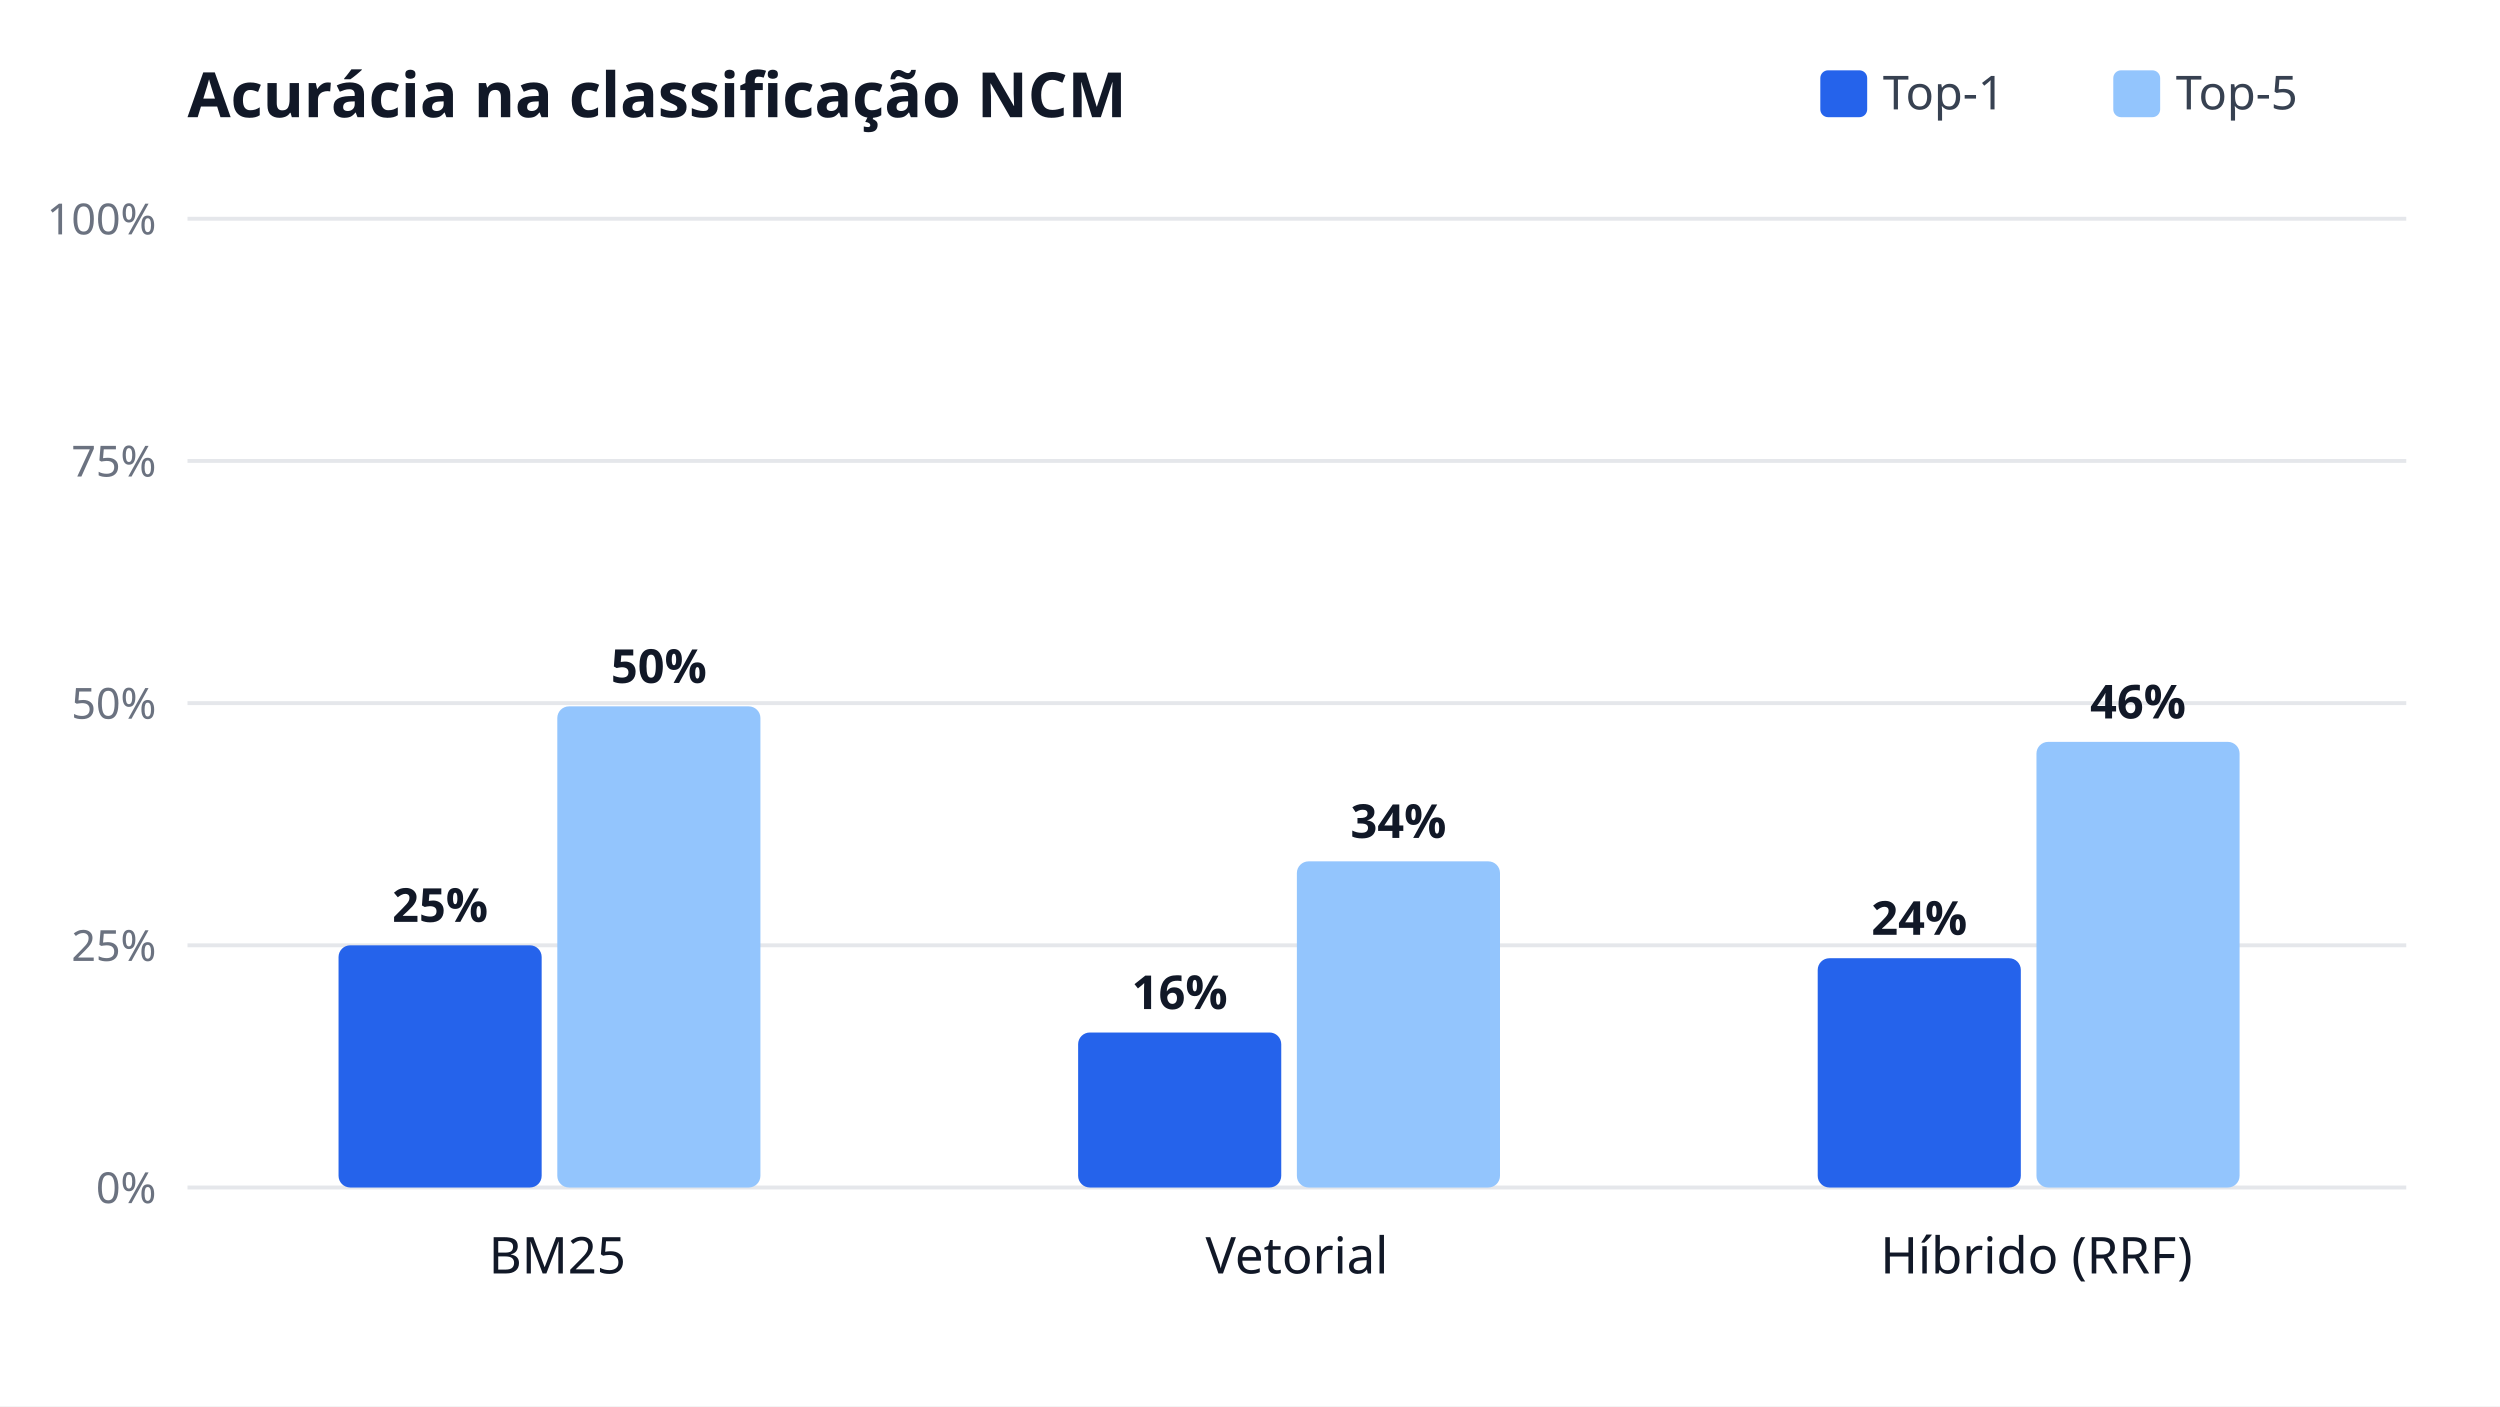
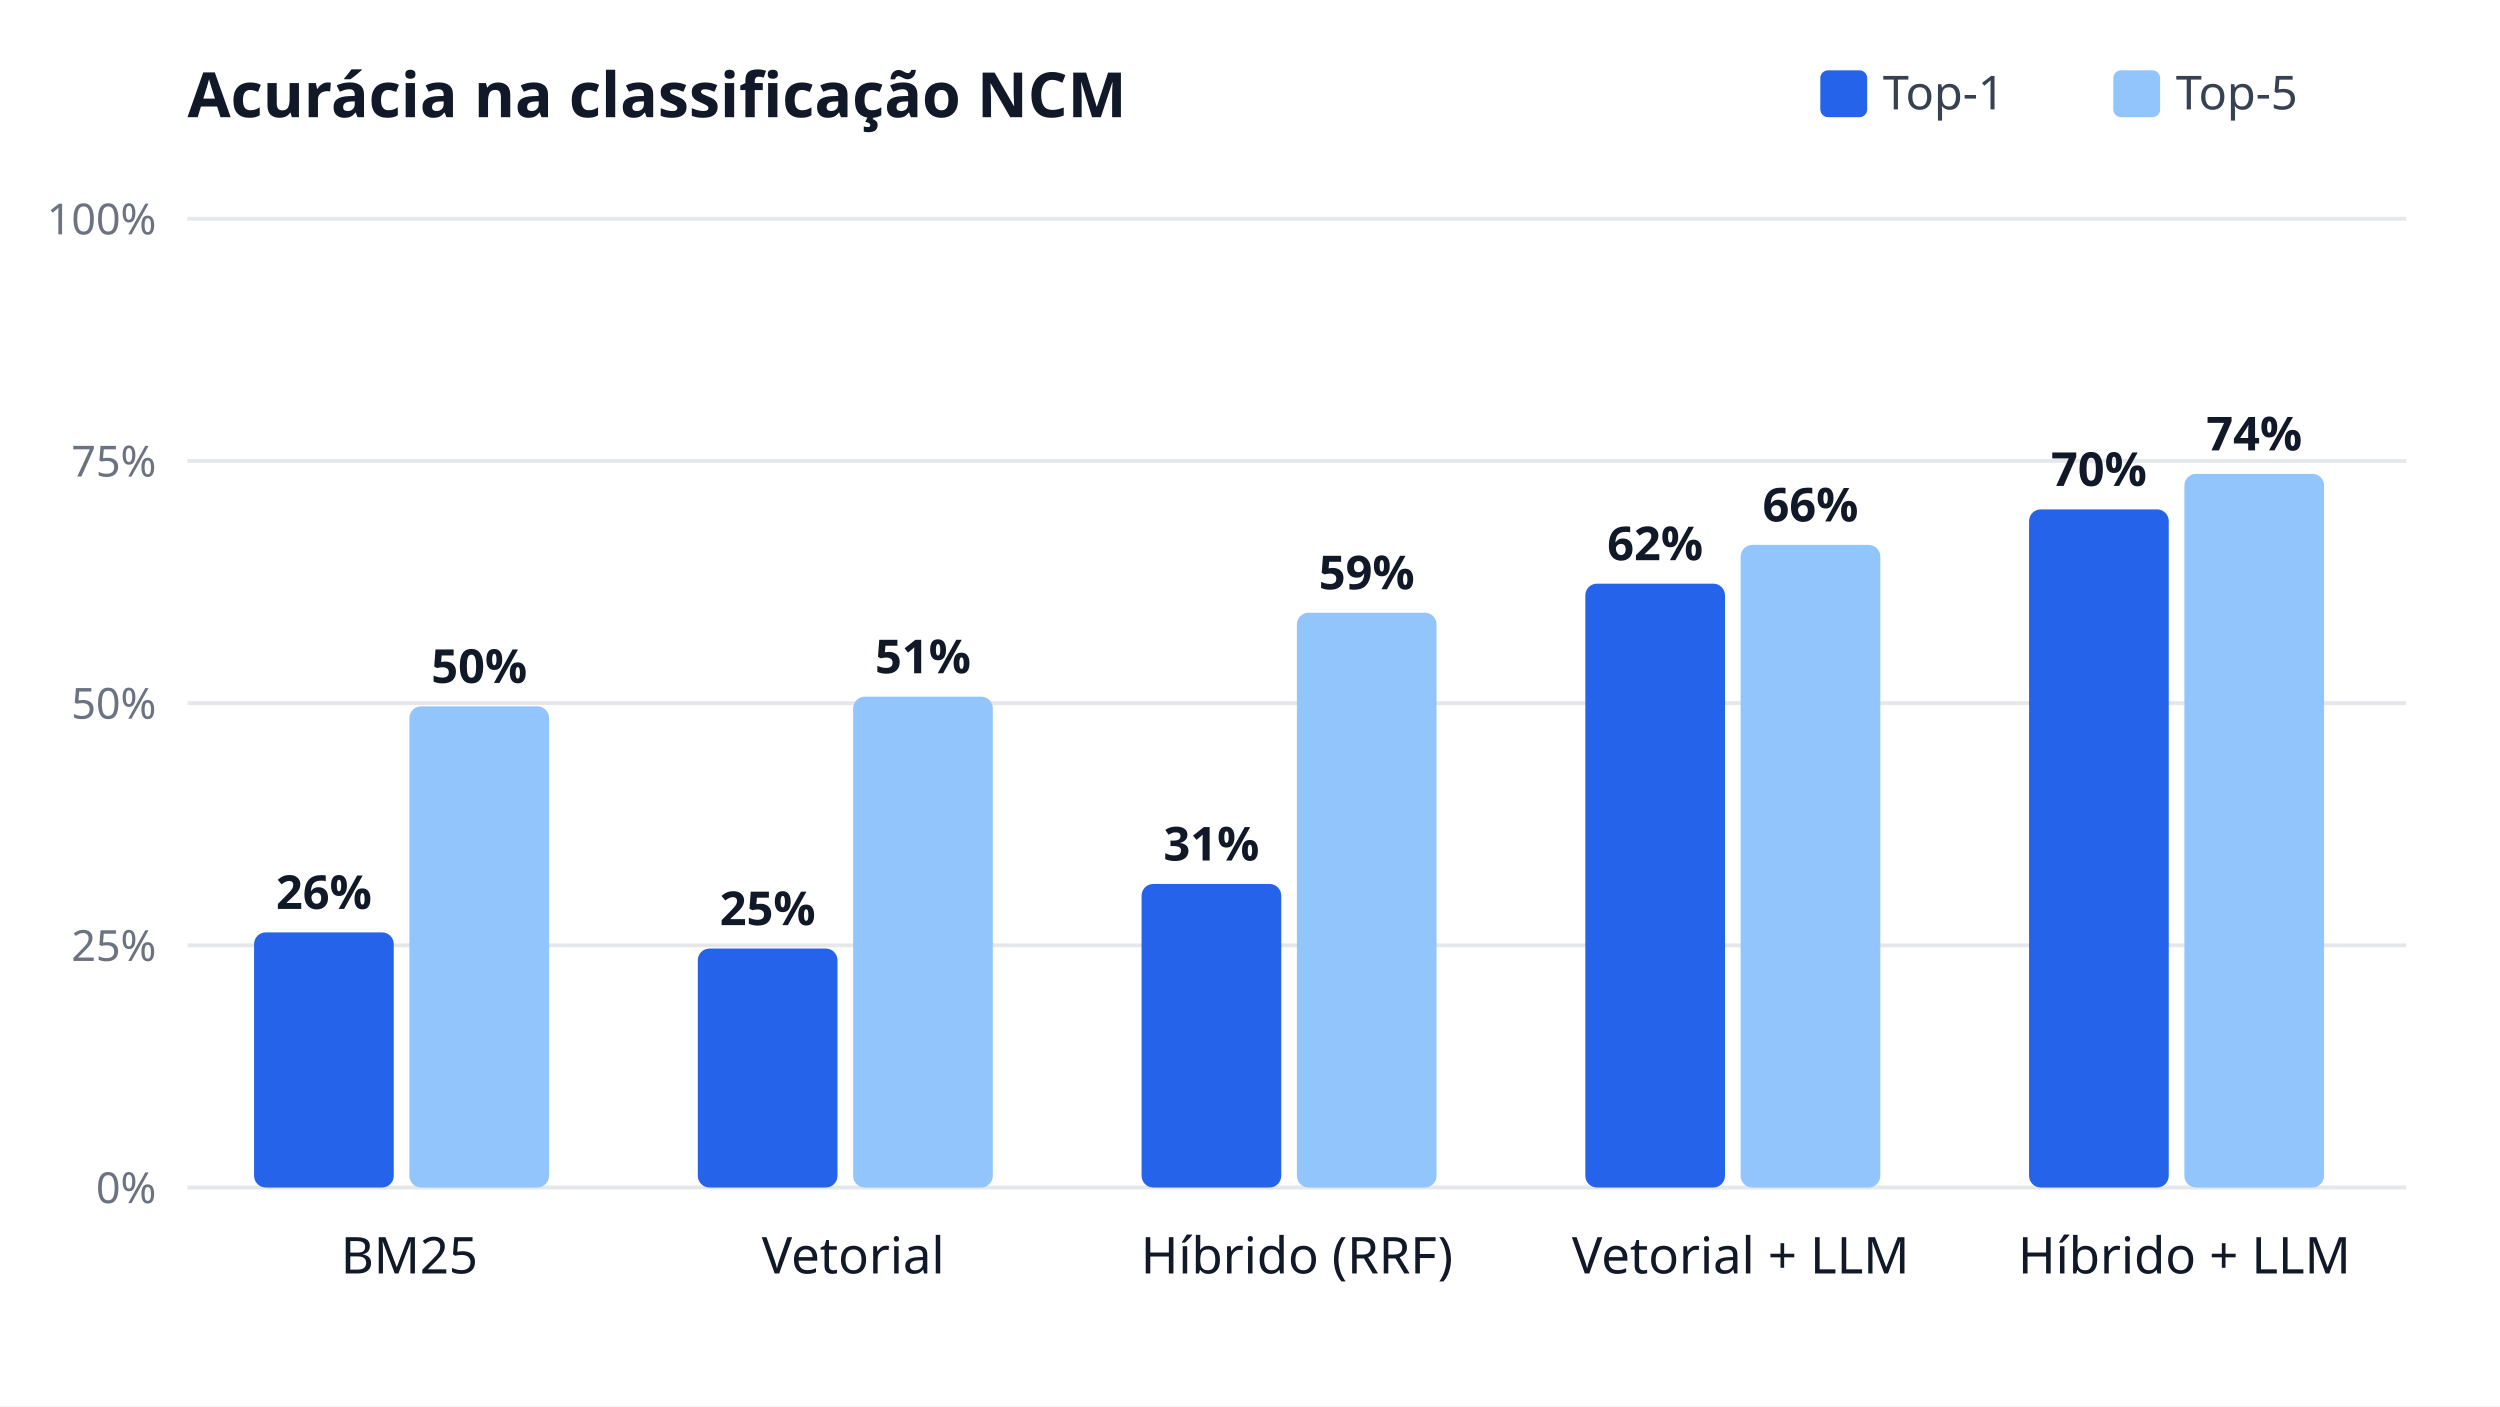
<svg xmlns="http://www.w3.org/2000/svg" viewBox="0 0 640 360" width="640" height="360" font-family="system-ui, sans-serif">
  <rect width="100%" height="100%" fill="#ffffff" />
  <text x="48" y="30" font-size="16" font-weight="700" fill="#111827">Acurácia na classificação NCM</text>
  <rect x="466" y="18" width="12" height="12" rx="2" fill="#2563eb" />
  <text x="482" y="28" font-size="12" fill="#374151">Top-1</text>
  <rect x="541" y="18" width="12" height="12" rx="2" fill="#93c5fd" />
  <text x="557" y="28" font-size="12" fill="#374151">Top-5</text>
  <line x1="48" x2="616" y1="304" y2="304" stroke="#e5e7eb" />
  <text x="40" y="308" text-anchor="end" font-size="11" fill="#6b7280">0%</text>
  <line x1="48" x2="616" y1="242" y2="242" stroke="#e5e7eb" />
  <text x="40" y="246" text-anchor="end" font-size="11" fill="#6b7280">25%</text>
  <line x1="48" x2="616" y1="180" y2="180" stroke="#e5e7eb" />
  <text x="40" y="184" text-anchor="end" font-size="11" fill="#6b7280">50%</text>
  <line x1="48" x2="616" y1="118" y2="118" stroke="#e5e7eb" />
  <text x="40" y="122" text-anchor="end" font-size="11" fill="#6b7280">75%</text>
  <line x1="48" x2="616" y1="56" y2="56" stroke="#e5e7eb" />
  <text x="40" y="60" text-anchor="end" font-size="11" fill="#6b7280">100%</text>
-   <rect x="86.667" y="242" width="52" height="62" rx="3" fill="#2563eb" />
-   <text x="112.667" y="236" text-anchor="middle" font-size="12" font-weight="600" fill="#111827">25%</text>
-   <rect x="142.667" y="180.827" width="52" height="123.173" rx="3" fill="#93c5fd" />
-   <text x="168.667" y="174.827" text-anchor="middle" font-size="12" font-weight="600" fill="#111827">50%</text>
-   <text x="142.667" y="326" text-anchor="middle" font-size="13" fill="#111827">BM25</text>
-   <rect x="276" y="264.32" width="52" height="39.68" rx="3" fill="#2563eb" />
-   <text x="302" y="258.32" text-anchor="middle" font-size="12" font-weight="600" fill="#111827">16%</text>
-   <rect x="332" y="220.507" width="52" height="83.493" rx="3" fill="#93c5fd" />
-   <text x="358" y="214.507" text-anchor="middle" font-size="12" font-weight="600" fill="#111827">34%</text>
-   <text x="332" y="326" text-anchor="middle" font-size="13" fill="#111827">Vetorial</text>
-   <rect x="465.333" y="245.307" width="52" height="58.693" rx="3" fill="#2563eb" />
-   <text x="491.333" y="239.307" text-anchor="middle" font-size="12" font-weight="600" fill="#111827">24%</text>
-   <rect x="521.333" y="189.92" width="52" height="114.08" rx="3" fill="#93c5fd" />
-   <text x="547.333" y="183.92" text-anchor="middle" font-size="12" font-weight="600" fill="#111827">46%</text>
-   <text x="521.333" y="326" text-anchor="middle" font-size="13" fill="#111827">Híbrido (RRF)</text>
+   <rect x="65.04" y="238.693" width="35.76" height="65.307" rx="3" fill="#2563eb" />
+   <text x="82.92" y="232.693" text-anchor="middle" font-size="12" font-weight="600" fill="#111827">26%</text>
+   <rect x="104.8" y="180.827" width="35.76" height="123.173" rx="3" fill="#93c5fd" />
+   <text x="122.68" y="174.827" text-anchor="middle" font-size="12" font-weight="600" fill="#111827">50%</text>
+   <text x="104.8" y="326" text-anchor="middle" font-size="13" fill="#111827">BM25</text>
+   <rect x="178.64" y="242.827" width="35.76" height="61.173" rx="3" fill="#2563eb" />
+   <text x="196.52" y="236.827" text-anchor="middle" font-size="12" font-weight="600" fill="#111827">25%</text>
+   <rect x="218.4" y="178.347" width="35.76" height="125.653" rx="3" fill="#93c5fd" />
+   <text x="236.28" y="172.347" text-anchor="middle" font-size="12" font-weight="600" fill="#111827">51%</text>
+   <text x="218.4" y="326" text-anchor="middle" font-size="13" fill="#111827">Vetorial</text>
+   <rect x="292.24" y="226.293" width="35.76" height="77.707" rx="3" fill="#2563eb" />
+   <text x="310.12" y="220.293" text-anchor="middle" font-size="12" font-weight="600" fill="#111827">31%</text>
+   <rect x="332" y="156.853" width="35.76" height="147.147" rx="3" fill="#93c5fd" />
+   <text x="349.88" y="150.853" text-anchor="middle" font-size="12" font-weight="600" fill="#111827">59%</text>
+   <text x="332" y="326" text-anchor="middle" font-size="13" fill="#111827">Híbrido (RRF)</text>
+   <rect x="405.84" y="149.413" width="35.76" height="154.587" rx="3" fill="#2563eb" />
+   <text x="423.72" y="143.413" text-anchor="middle" font-size="12" font-weight="600" fill="#111827">62%</text>
+   <rect x="445.6" y="139.493" width="35.76" height="164.507" rx="3" fill="#93c5fd" />
+   <text x="463.48" y="133.493" text-anchor="middle" font-size="12" font-weight="600" fill="#111827">66%</text>
+   <text x="445.6" y="326" text-anchor="middle" font-size="13" fill="#111827">Vetorial + LLM</text>
+   <rect x="519.44" y="130.4" width="35.76" height="173.6" rx="3" fill="#2563eb" />
+   <text x="537.32" y="124.4" text-anchor="middle" font-size="12" font-weight="600" fill="#111827">70%</text>
+   <rect x="559.2" y="121.307" width="35.76" height="182.693" rx="3" fill="#93c5fd" />
+   <text x="577.08" y="115.307" text-anchor="middle" font-size="12" font-weight="600" fill="#111827">74%</text>
+   <text x="559.2" y="326" text-anchor="middle" font-size="13" fill="#111827">Híbrido + LLM</text>
</svg>
